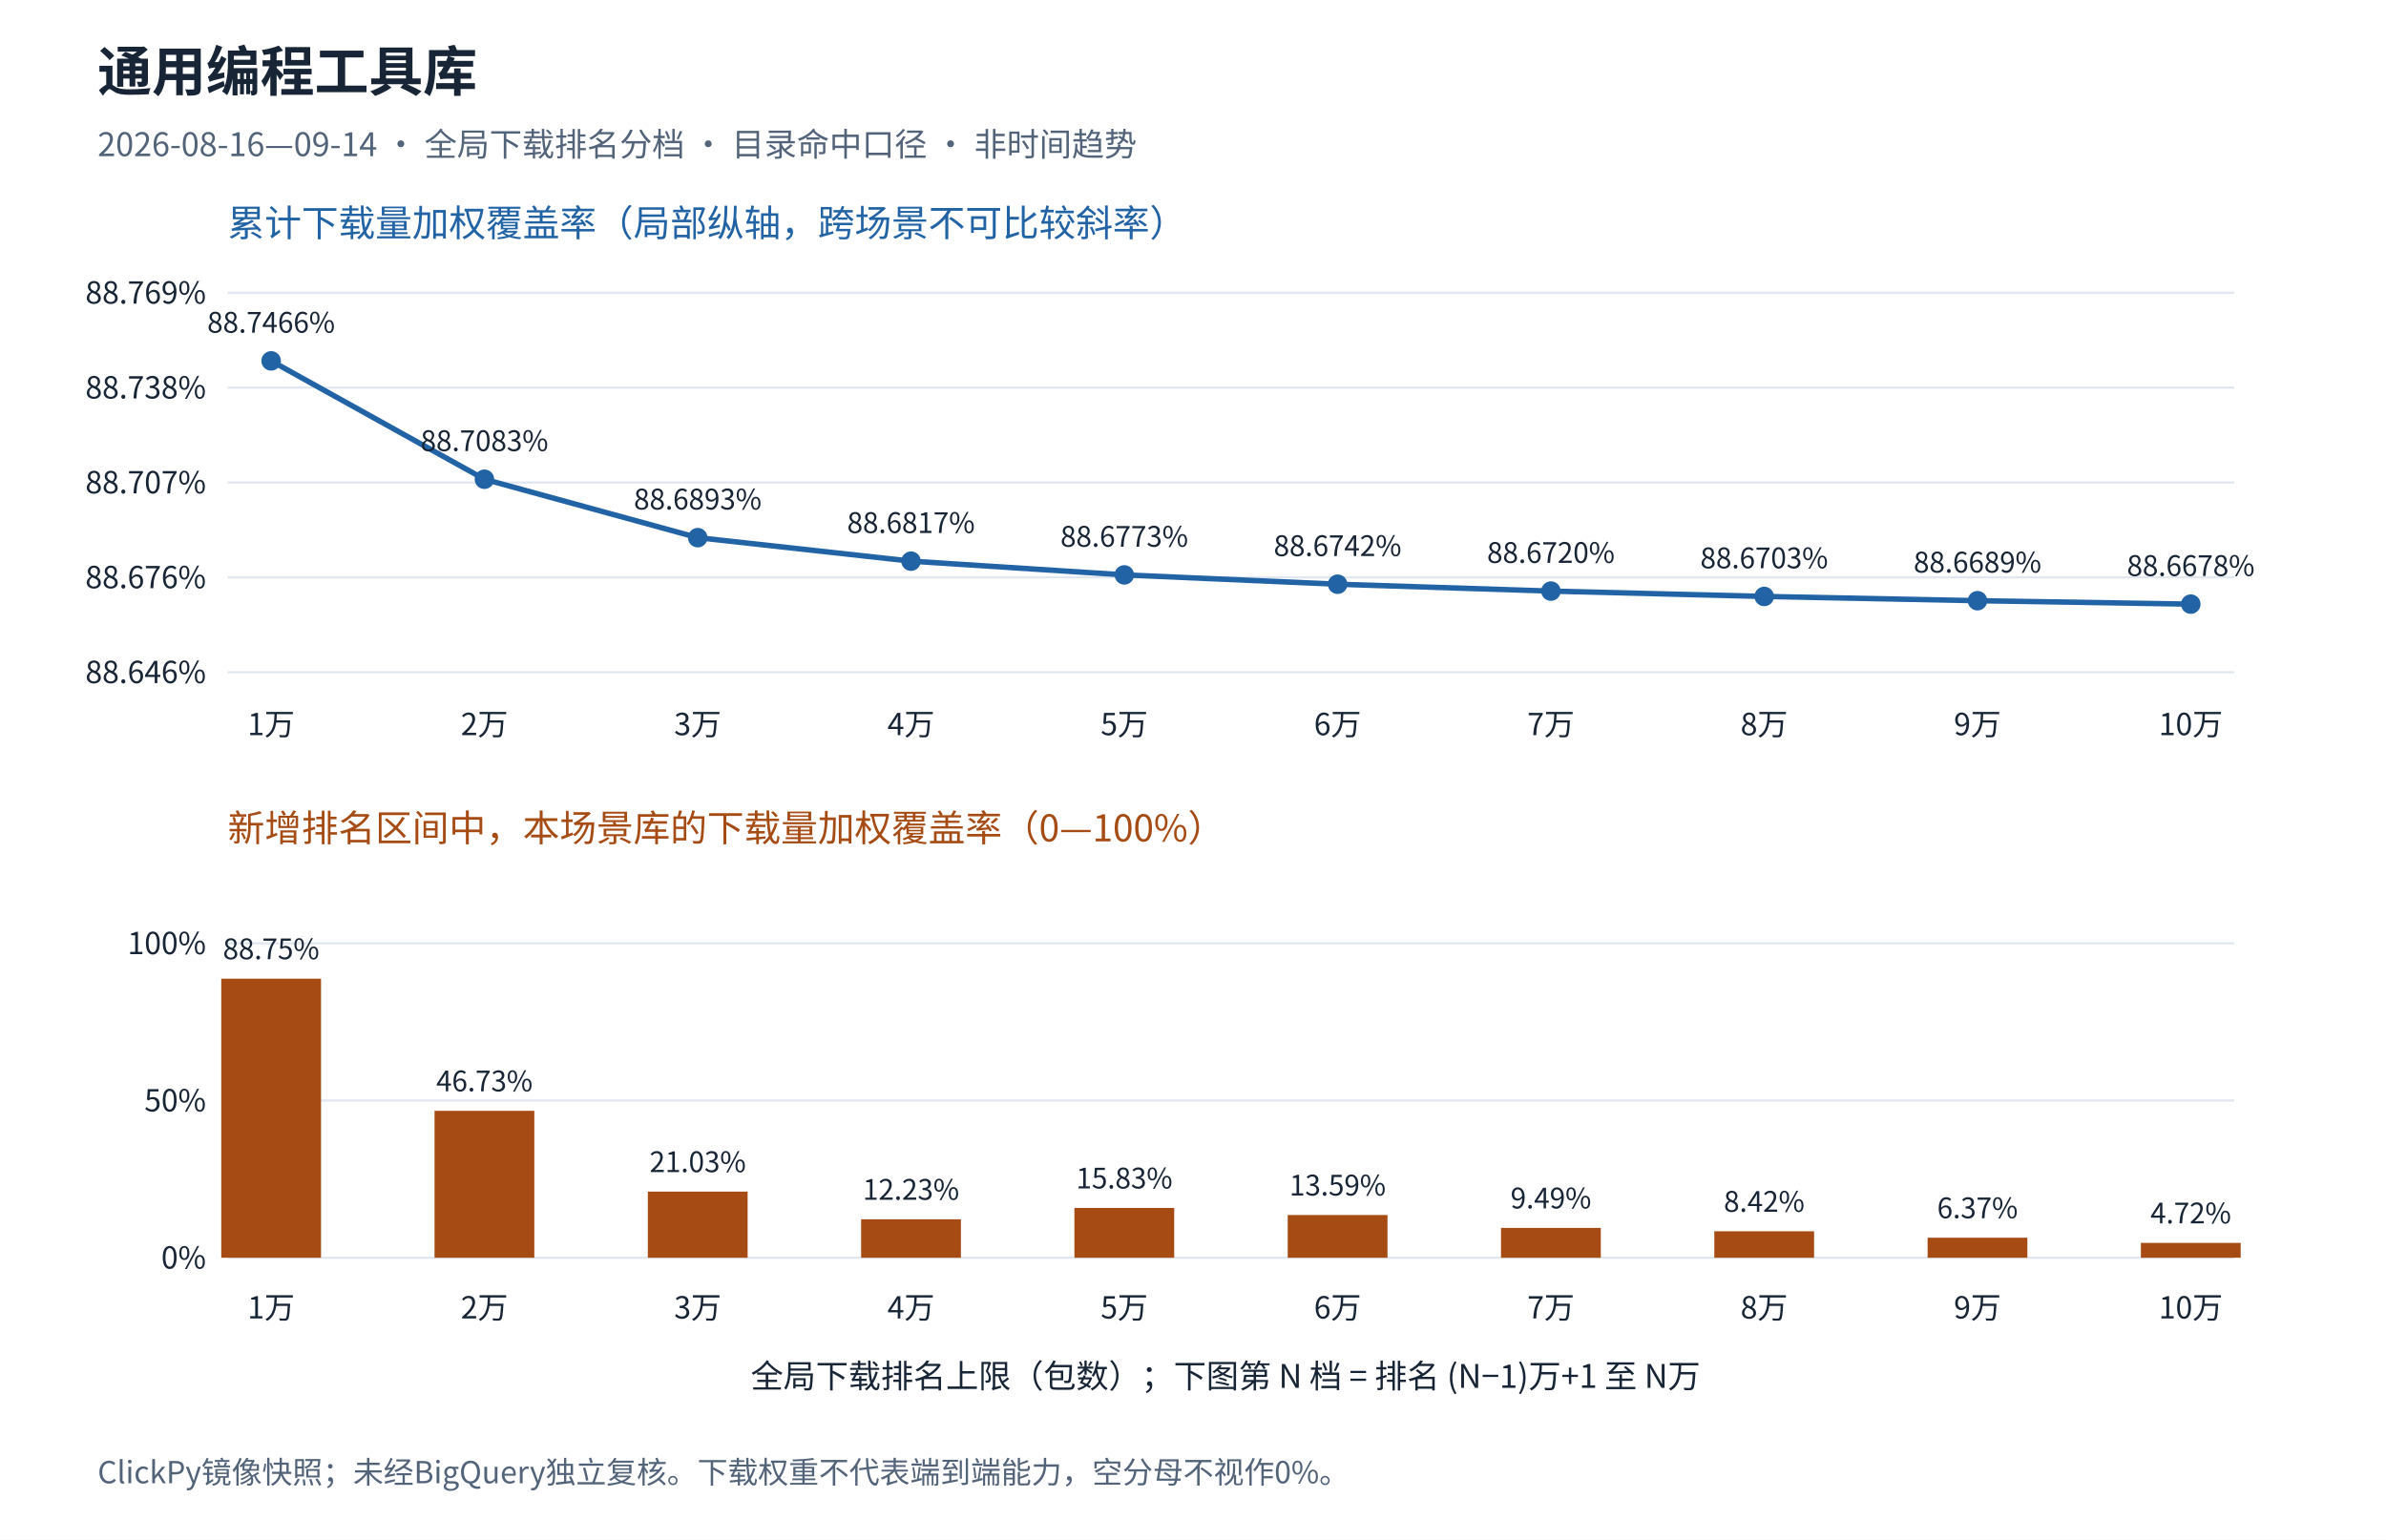
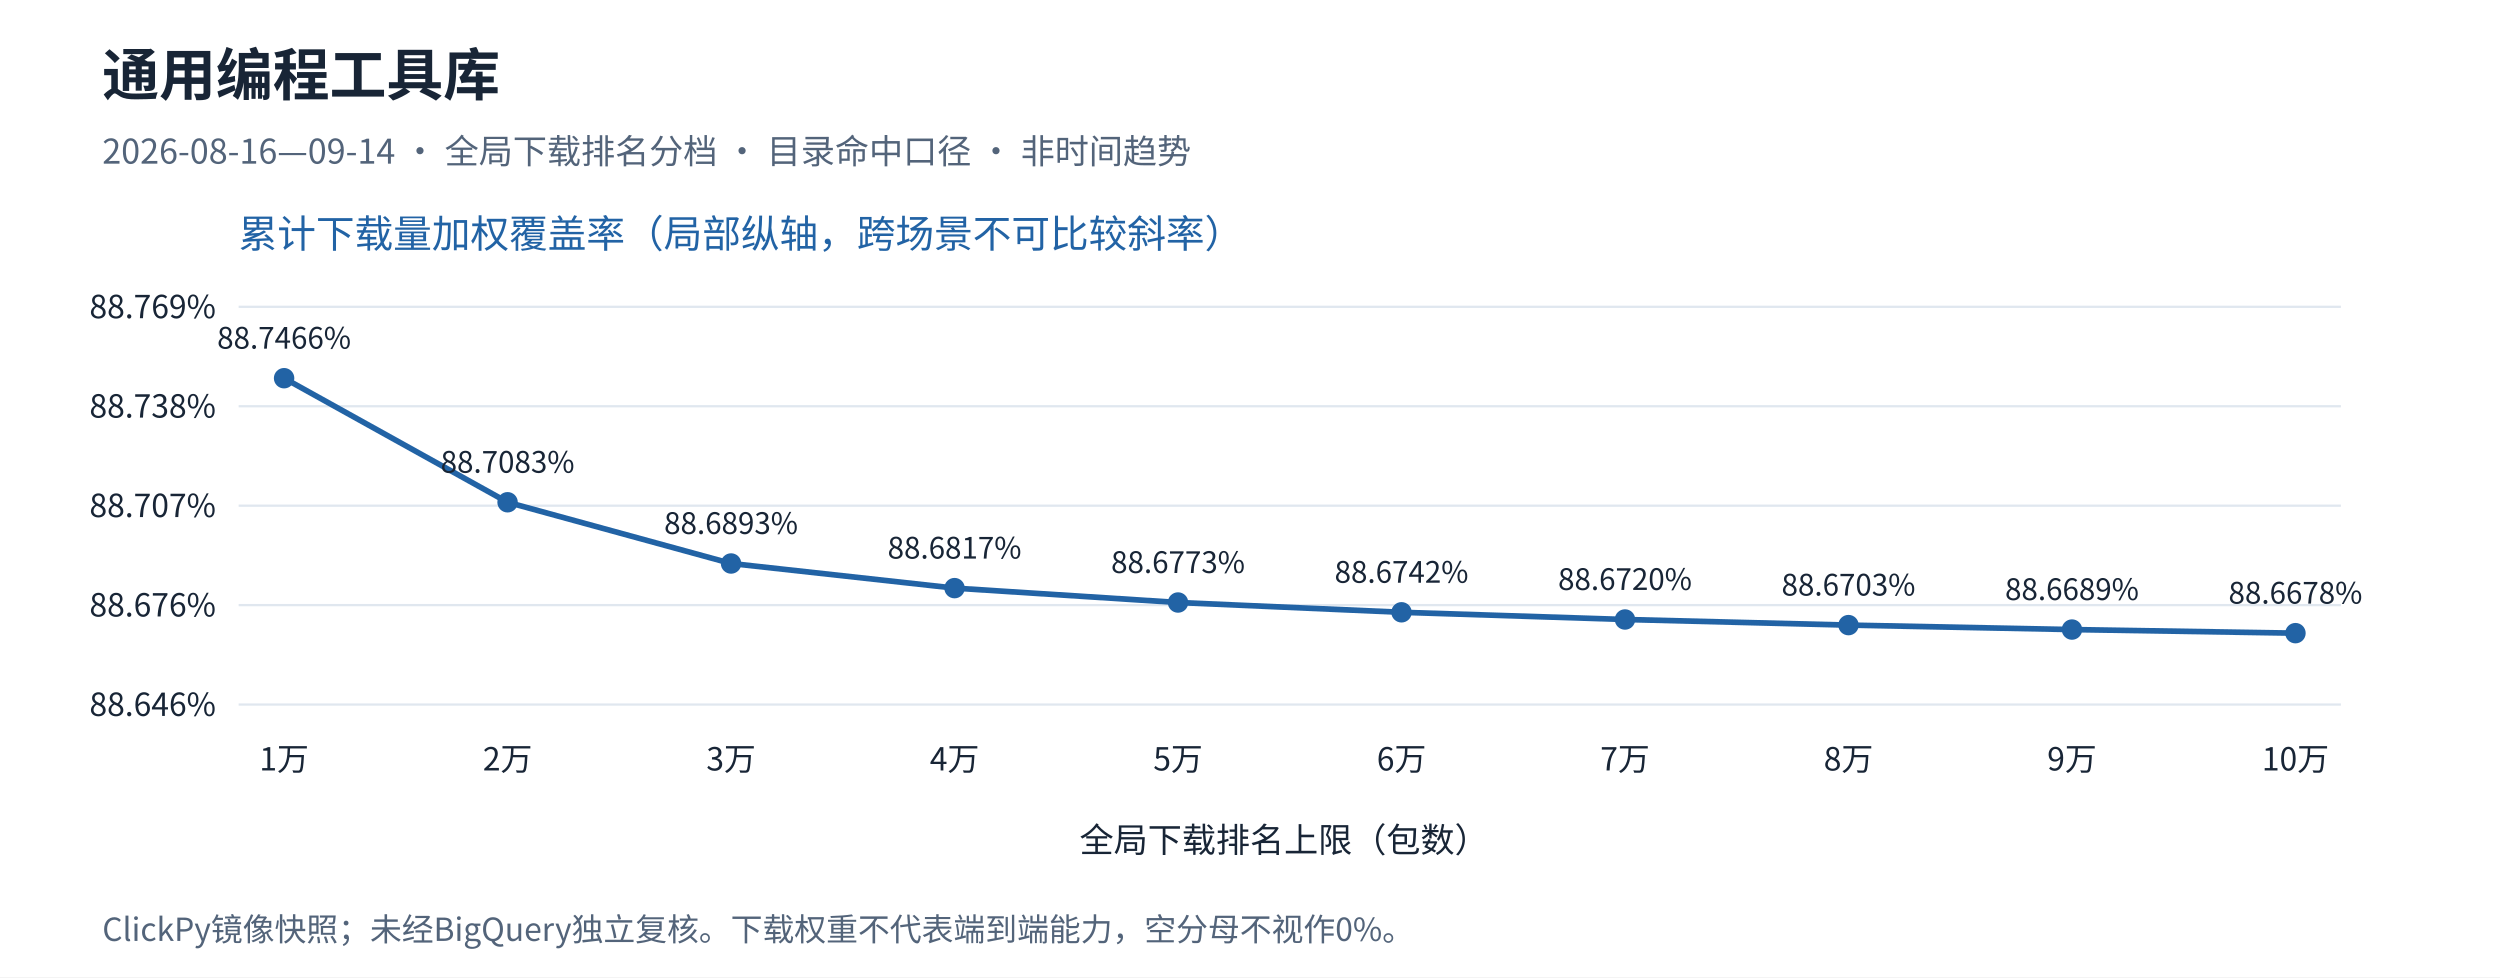
- <svg xmlns="http://www.w3.org/2000/svg" width="1100" height="710" viewBox="0 0 1100 710" role="img" aria-labelledby="title desc">
-   <rect width="1100" height="710" fill="white" />
+ <svg xmlns="http://www.w3.org/2000/svg" width="1100" height="430" viewBox="0 0 1100 430" role="img" aria-labelledby="title desc">
+   <rect width="1100" height="430" fill="white" />
  <g font-family="Microsoft YaHei, Noto Sans CJK SC, sans-serif" fill="#182536">
    <text x="45" y="42" font-size="25" font-weight="700">通用编程工具库</text>
    <text x="45" y="72" font-size="15" fill="#53647a">2026-08-16—09-14 · 全局下载排名分档 · 目录命中口径 · 非时间趋势</text>
    <text x="105" y="109" font-size="17" fill="#2263a5">累计下载量加权覆盖率（局部纵轴，跨场景不可比较斜率）</text>
    <path d="M105,310H1030" stroke="#e0e7ef" />
    <text x="95" y="315" text-anchor="end" font-size="14">88.646%</text>
    <path d="M105,266.25H1030" stroke="#e0e7ef" />
    <text x="95" y="271.25" text-anchor="end" font-size="14">88.676%</text>
    <path d="M105,222.5H1030" stroke="#e0e7ef" />
    <text x="95" y="227.5" text-anchor="end" font-size="14">88.707%</text>
    <path d="M105,178.75H1030" stroke="#e0e7ef" />
    <text x="95" y="183.75" text-anchor="end" font-size="14">88.738%</text>
    <path d="M105,135H1030" stroke="#e0e7ef" />
    <text x="95" y="140" text-anchor="end" font-size="14">88.769%</text>
    <polyline points="125,166.41 223.333,220.998 321.667,247.941 420,258.774 518.333,265.107 616.667,269.411 715,272.578 813.333,275.046 911.667,277.007 1010,278.59" fill="none" stroke="#2263a5" stroke-width="2.5" />
    <circle cx="125" cy="166.41" r="4.5" fill="#2263a5" />
    <text x="125" y="153.41" text-anchor="middle" font-size="13">88.7466%</text>
    <circle cx="223.333" cy="220.998" r="4.5" fill="#2263a5" />
    <text x="223.333" y="207.998" text-anchor="middle" font-size="13">88.7083%</text>
    <circle cx="321.667" cy="247.941" r="4.5" fill="#2263a5" />
    <text x="321.667" y="234.941" text-anchor="middle" font-size="13">88.6893%</text>
    <circle cx="420" cy="258.774" r="4.5" fill="#2263a5" />
    <text x="420" y="245.774" text-anchor="middle" font-size="13">88.6817%</text>
    <circle cx="518.333" cy="265.107" r="4.5" fill="#2263a5" />
    <text x="518.333" y="252.107" text-anchor="middle" font-size="13">88.6773%</text>
    <circle cx="616.667" cy="269.411" r="4.5" fill="#2263a5" />
    <text x="616.667" y="256.411" text-anchor="middle" font-size="13">88.6742%</text>
    <circle cx="715" cy="272.578" r="4.5" fill="#2263a5" />
    <text x="715" y="259.578" text-anchor="middle" font-size="13">88.6720%</text>
    <circle cx="813.333" cy="275.046" r="4.5" fill="#2263a5" />
    <text x="813.333" y="262.046" text-anchor="middle" font-size="13">88.6703%</text>
    <circle cx="911.667" cy="277.007" r="4.5" fill="#2263a5" />
    <text x="911.667" y="264.007" text-anchor="middle" font-size="13">88.6689%</text>
    <circle cx="1010" cy="278.59" r="4.5" fill="#2263a5" />
    <text x="1010" y="265.59" text-anchor="middle" font-size="13">88.6678%</text>
-     <text x="105" y="388" font-size="17" fill="#a64b14">新增排名区间中，本场景库的下载量加权覆盖率（0—100%）</text>
-     <path d="M105,580H1030" stroke="#e0e7ef" />
-     <text x="95" y="585" text-anchor="end" font-size="14">0%</text>
-     <path d="M105,507.5H1030" stroke="#e0e7ef" />
-     <text x="95" y="512.5" text-anchor="end" font-size="14">50%</text>
-     <path d="M105,435H1030" stroke="#e0e7ef" />
-     <text x="95" y="440" text-anchor="end" font-size="14">100%</text>
-     <rect x="102" y="451.317" width="46" height="128.683" fill="#a64b14" />
-     <text x="125" y="442.317" text-anchor="middle" font-size="13">88.75%</text>
-     <text x="125" y="608" text-anchor="middle" font-size="14">1万</text>
    <text x="125" y="339" text-anchor="middle" font-size="14">1万</text>
-     <rect x="200.333" y="512.244" width="46" height="67.756" fill="#a64b14" />
-     <text x="223.333" y="503.244" text-anchor="middle" font-size="13">46.73%</text>
-     <text x="223.333" y="608" text-anchor="middle" font-size="14">2万</text>
    <text x="223.333" y="339" text-anchor="middle" font-size="14">2万</text>
-     <rect x="298.667" y="549.506" width="46" height="30.494" fill="#a64b14" />
-     <text x="321.667" y="540.506" text-anchor="middle" font-size="13">21.03%</text>
-     <text x="321.667" y="608" text-anchor="middle" font-size="14">3万</text>
    <text x="321.667" y="339" text-anchor="middle" font-size="14">3万</text>
-     <rect x="397" y="562.266" width="46" height="17.734" fill="#a64b14" />
-     <text x="420" y="553.266" text-anchor="middle" font-size="13">12.23%</text>
-     <text x="420" y="608" text-anchor="middle" font-size="14">4万</text>
    <text x="420" y="339" text-anchor="middle" font-size="14">4万</text>
-     <rect x="495.333" y="557.04" width="46" height="22.96" fill="#a64b14" />
-     <text x="518.333" y="548.04" text-anchor="middle" font-size="13">15.83%</text>
-     <text x="518.333" y="608" text-anchor="middle" font-size="14">5万</text>
    <text x="518.333" y="339" text-anchor="middle" font-size="14">5万</text>
-     <rect x="593.667" y="560.292" width="46" height="19.708" fill="#a64b14" />
-     <text x="616.667" y="551.292" text-anchor="middle" font-size="13">13.59%</text>
-     <text x="616.667" y="608" text-anchor="middle" font-size="14">6万</text>
    <text x="616.667" y="339" text-anchor="middle" font-size="14">6万</text>
-     <rect x="692" y="566.245" width="46" height="13.755" fill="#a64b14" />
-     <text x="715" y="557.245" text-anchor="middle" font-size="13">9.49%</text>
-     <text x="715" y="608" text-anchor="middle" font-size="14">7万</text>
    <text x="715" y="339" text-anchor="middle" font-size="14">7万</text>
-     <rect x="790.333" y="567.793" width="46" height="12.207" fill="#a64b14" />
-     <text x="813.333" y="558.793" text-anchor="middle" font-size="13">8.42%</text>
-     <text x="813.333" y="608" text-anchor="middle" font-size="14">8万</text>
    <text x="813.333" y="339" text-anchor="middle" font-size="14">8万</text>
-     <rect x="888.667" y="570.768" width="46" height="9.232" fill="#a64b14" />
-     <text x="911.667" y="561.768" text-anchor="middle" font-size="13">6.37%</text>
-     <text x="911.667" y="608" text-anchor="middle" font-size="14">9万</text>
    <text x="911.667" y="339" text-anchor="middle" font-size="14">9万</text>
-     <rect x="987" y="573.152" width="46" height="6.848" fill="#a64b14" />
-     <text x="1010" y="564.152" text-anchor="middle" font-size="13">4.72%</text>
-     <text x="1010" y="608" text-anchor="middle" font-size="14">10万</text>
    <text x="1010" y="339" text-anchor="middle" font-size="14">10万</text>
-     <text x="565" y="640" text-anchor="middle" font-size="15">全局下载排名上限（包数）；下图第 N 档 = 排名 (N−1)万+1 至 N万</text>
-     <text x="45" y="684" font-size="14" fill="#53647a">ClickPy镜像快照；未经BigQuery独立复核。下载权重不代表端到端能力，空分母不视作0%。</text>
+     <text x="565" y="375" text-anchor="middle" font-size="15">全局下载排名上限（包数）</text>
+     <text x="45" y="414" font-size="14" fill="#53647a">ClickPy镜像快照；未经BigQuery独立复核。下载权重不代表端到端能力，空分母不视作0%。</text>
  </g>
</svg>
